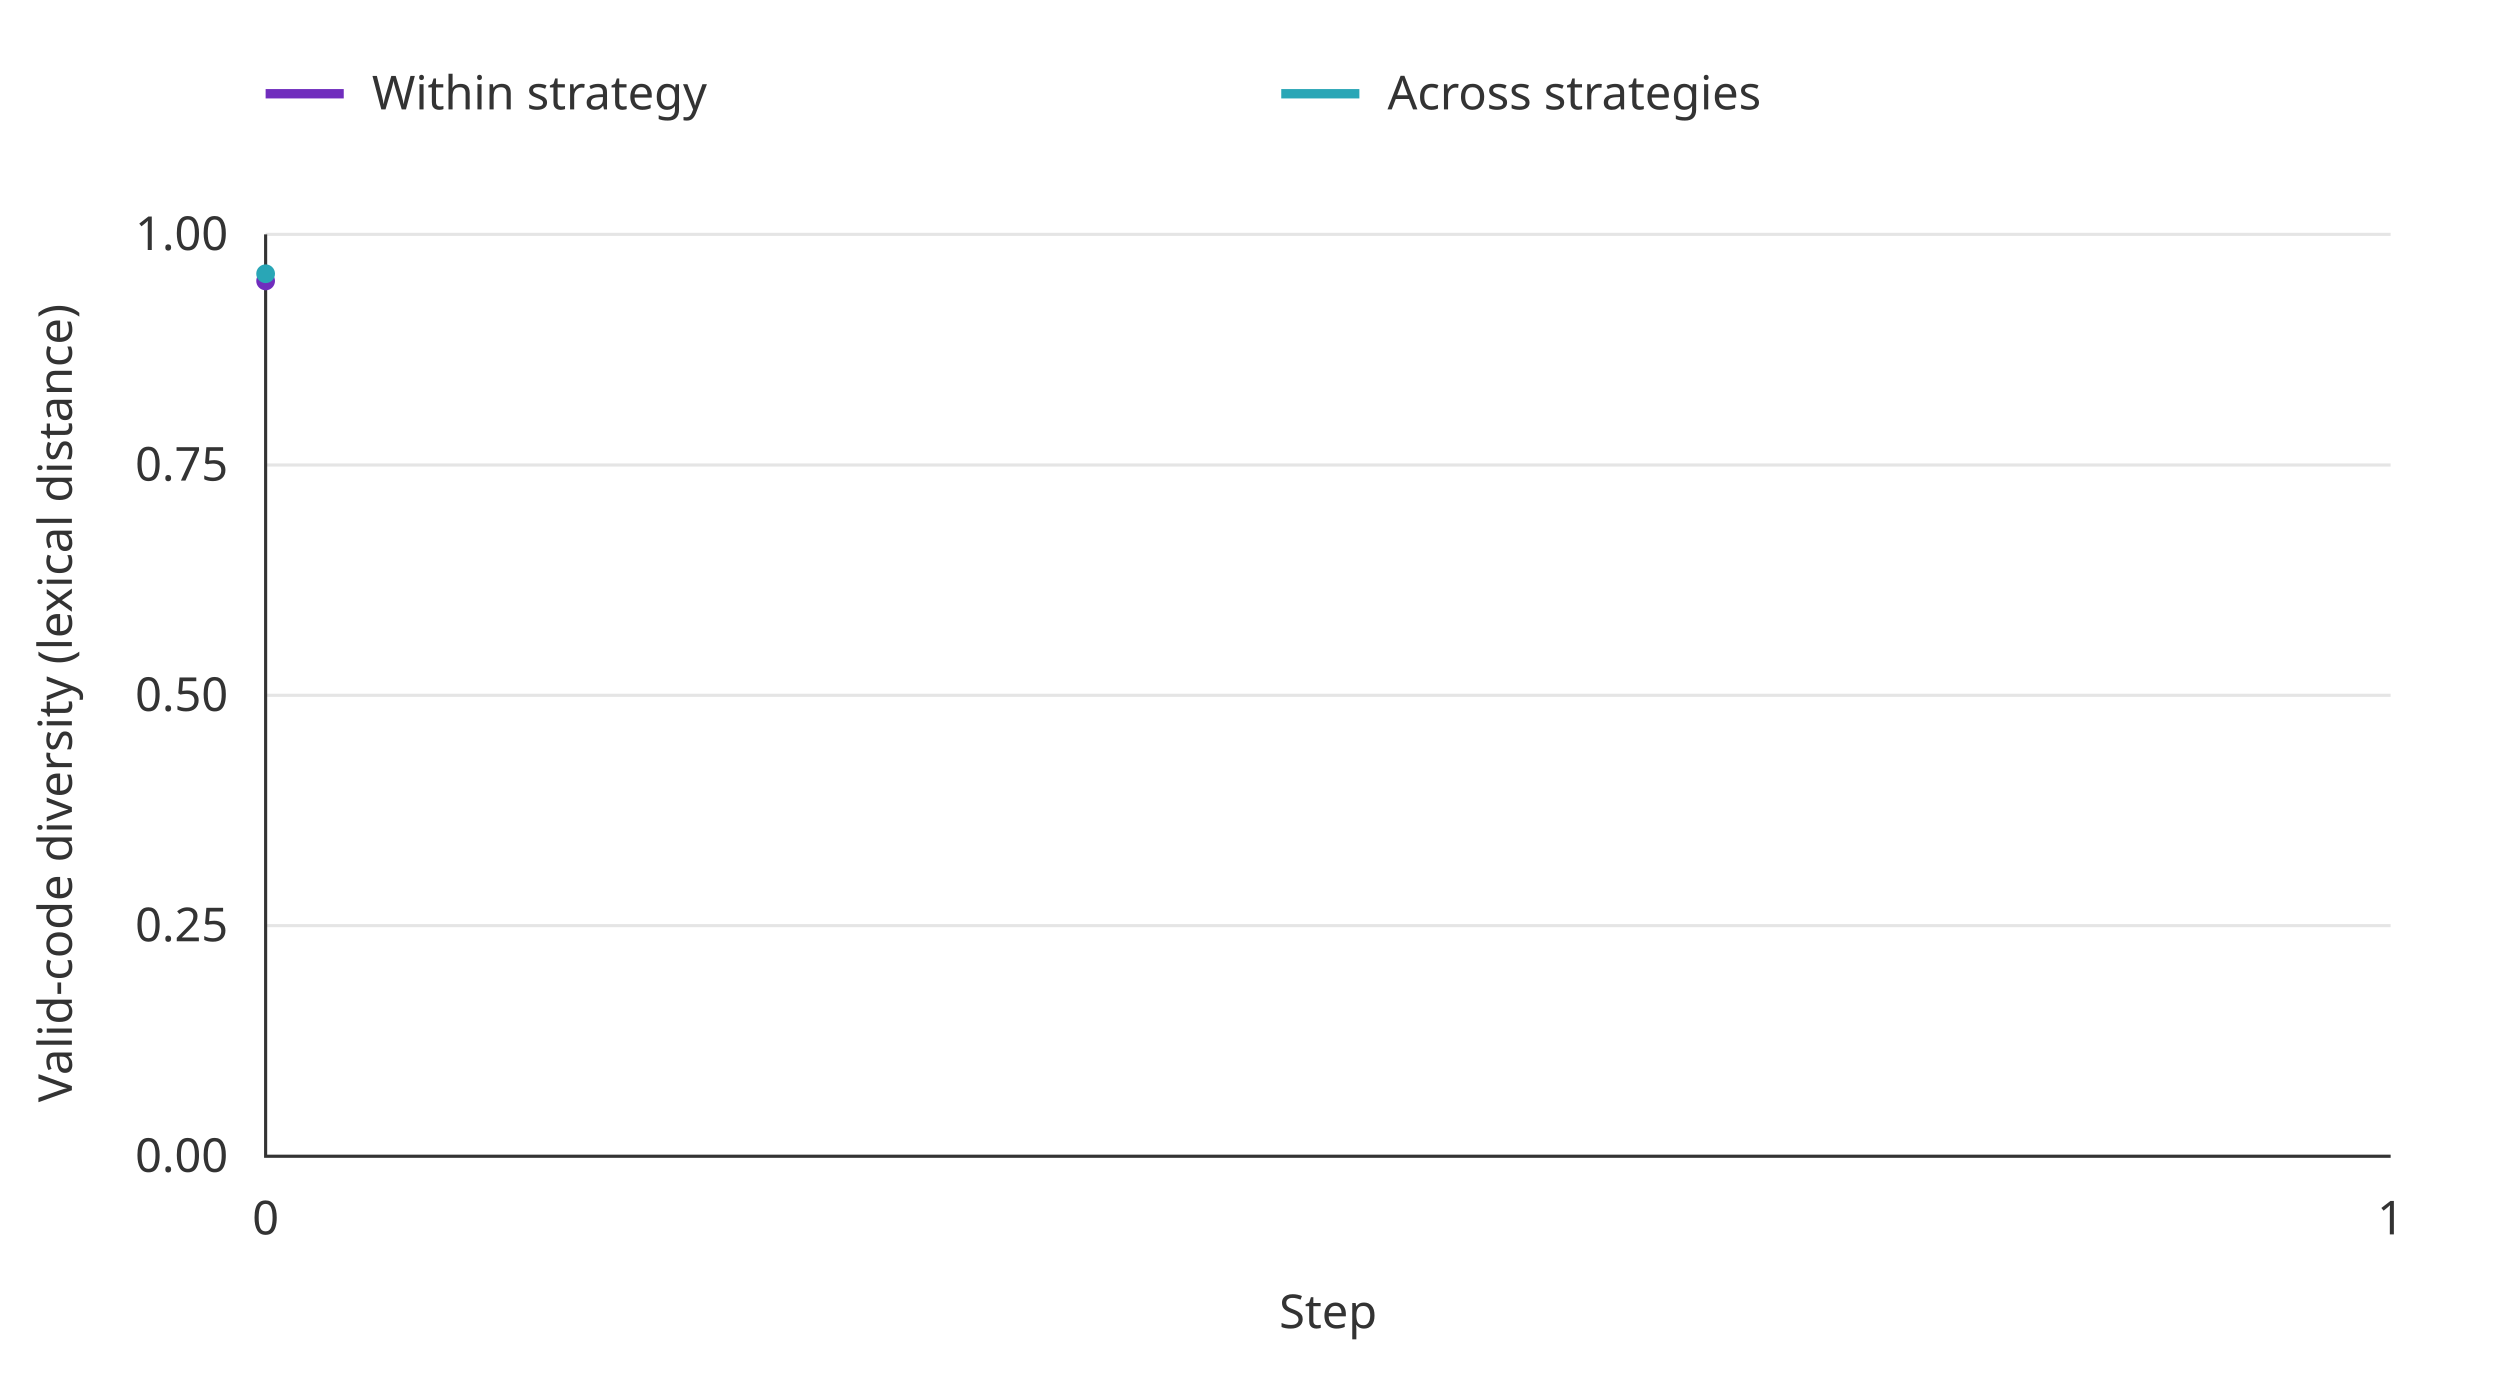
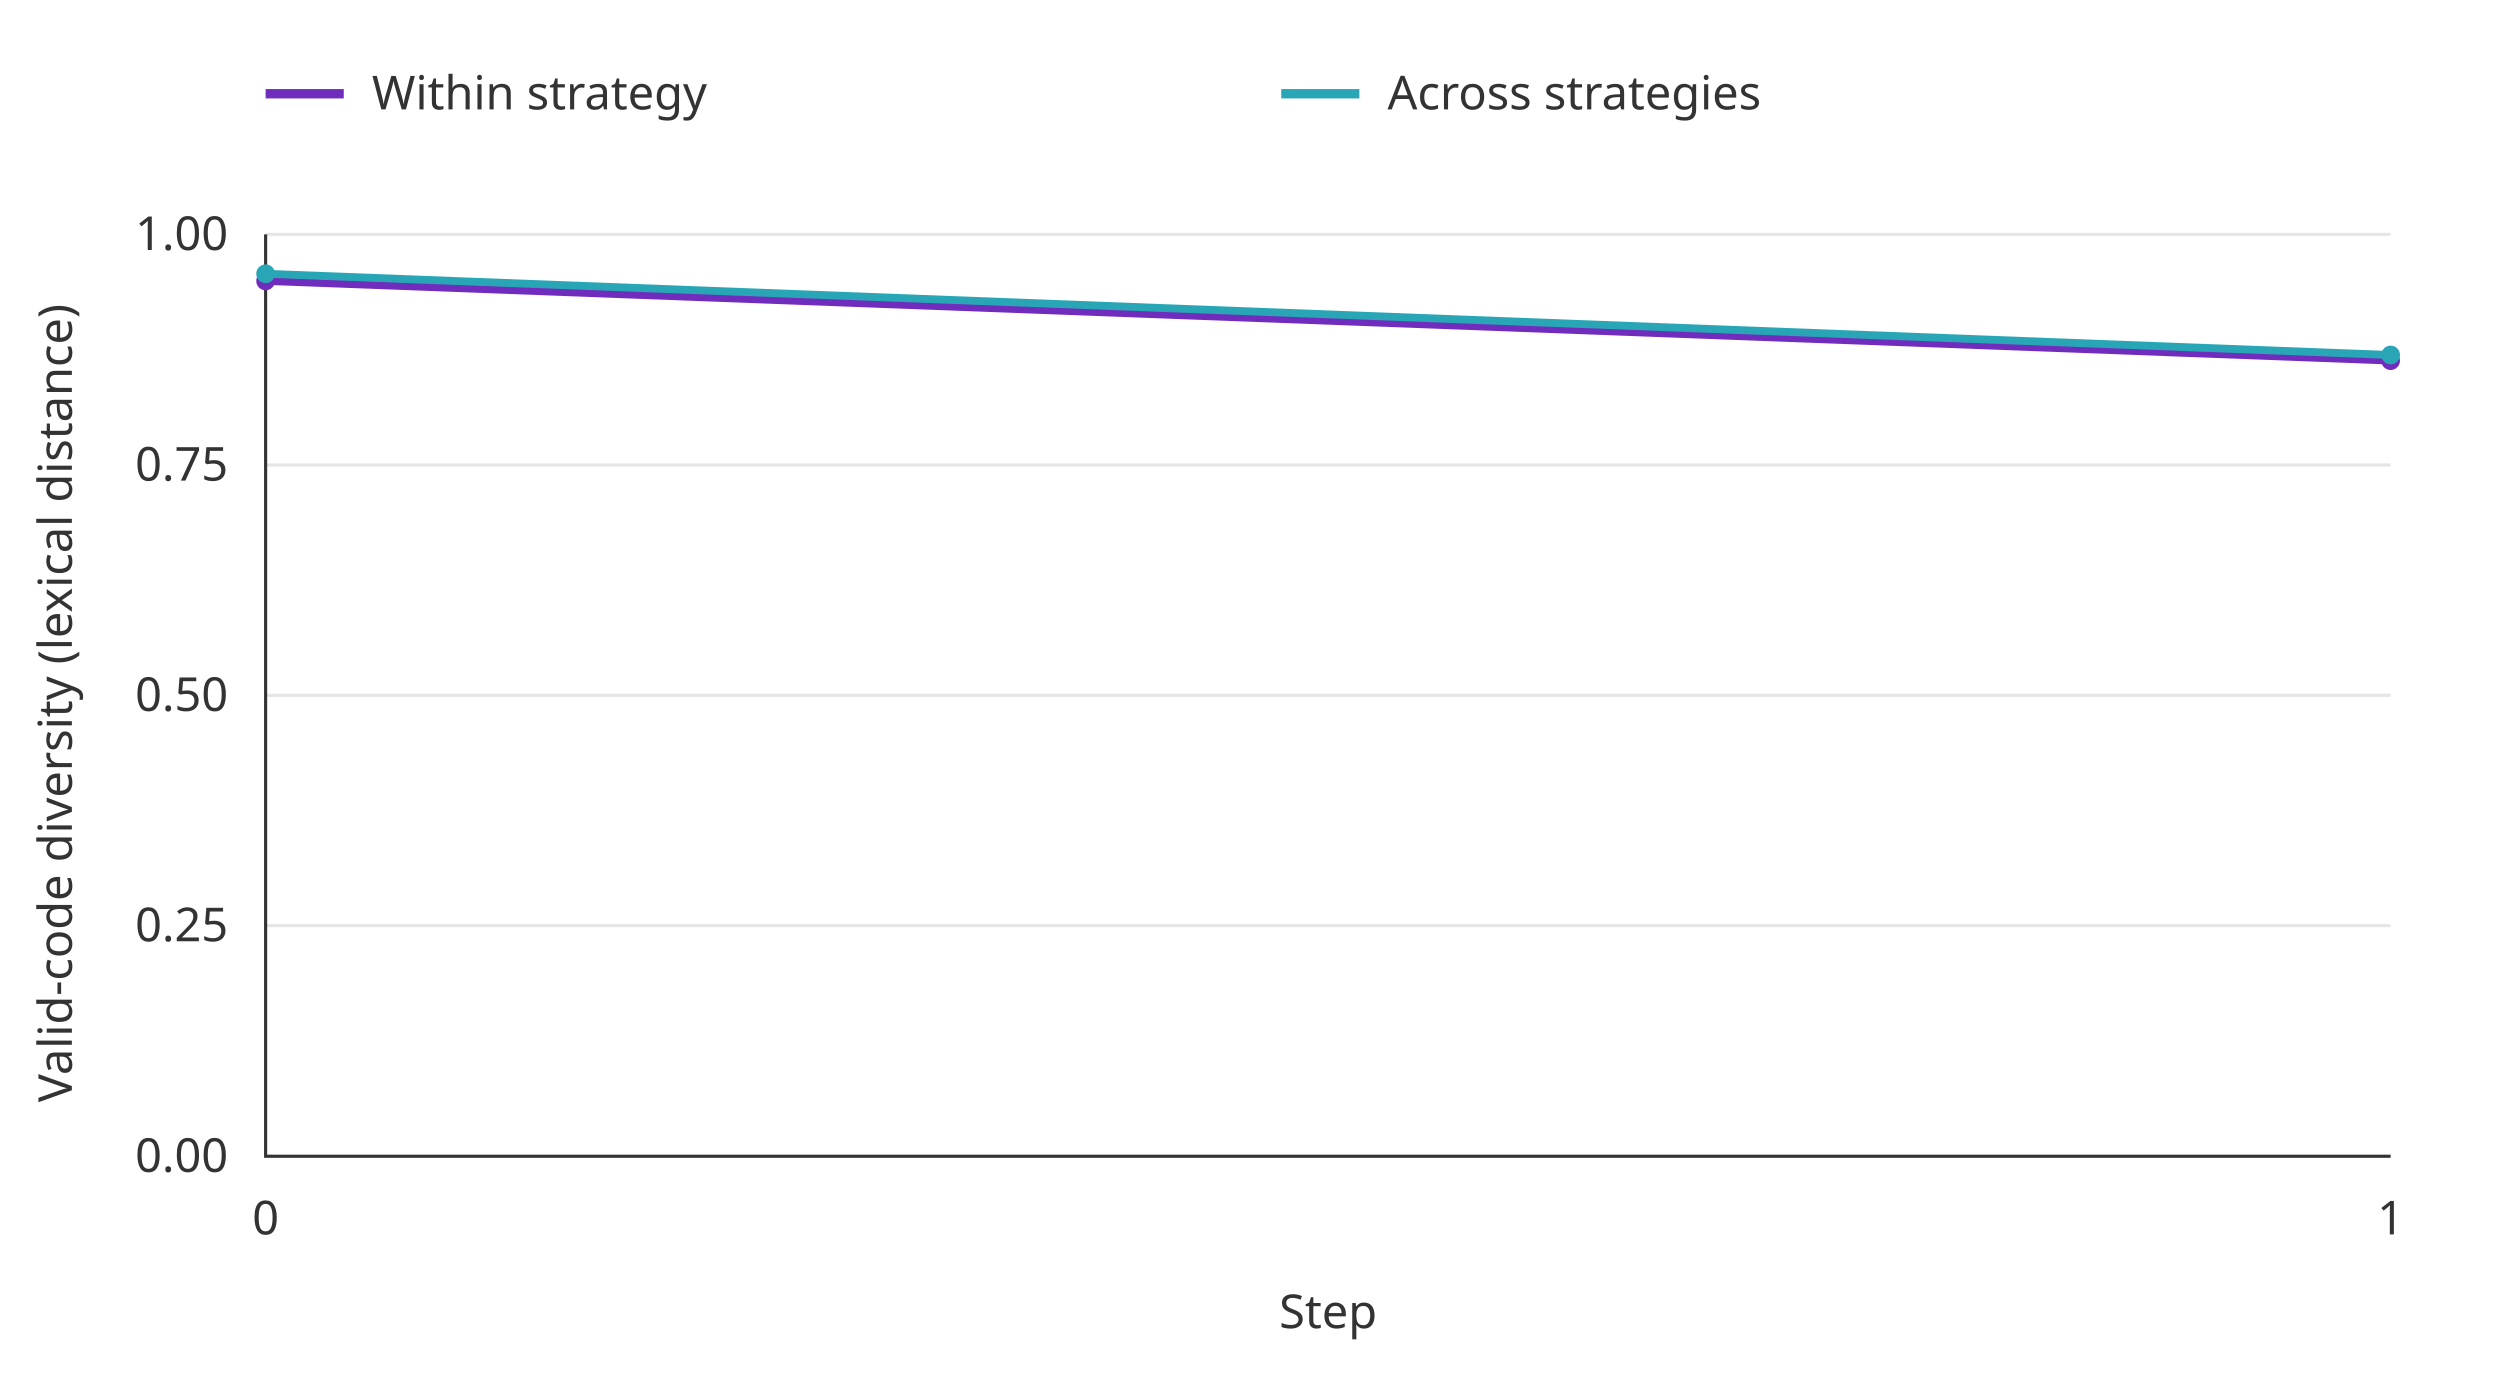
<svg xmlns="http://www.w3.org/2000/svg" width="800" height="440" viewBox="0 0 800 440">
  <rect width="100%" height="100%" fill="white" />
  <g font-family="sans-serif" font-size="15" fill="#333">
    <path d="M85,370.0 H765" stroke="#e5e5e5" />
    <text x="73" y="375.0" text-anchor="end">0.00</text>
    <path d="M85,296.2 H765" stroke="#e5e5e5" />
    <text x="73" y="301.2" text-anchor="end">0.25</text>
    <path d="M85,222.5 H765" stroke="#e5e5e5" />
    <text x="73" y="227.5" text-anchor="end">0.50</text>
    <path d="M85,148.8 H765" stroke="#e5e5e5" />
    <text x="73" y="153.8" text-anchor="end">0.75</text>
    <path d="M85,75.0 H765" stroke="#e5e5e5" />
    <text x="73" y="80.0" text-anchor="end">1.00</text>
    <text x="85.0" y="395" text-anchor="middle">0</text>
    <text x="765.0" y="395" text-anchor="middle">1</text>
    <path d="M85,75 V370 H765" fill="none" stroke="#333" />
    <text x="425" y="425" text-anchor="middle">Step</text>
    <text transform="translate(23,225) rotate(-90)" text-anchor="middle">Valid-code diversity (lexical distance)</text>
    <path d="M85,30 h25" stroke="#702dbd" stroke-width="3" />
    <text x="119" y="35">Within strategy</text>
    <circle cx="85.0" cy="89.9" r="3" fill="#702dbd" />
-     <polyline points="85.0,89.9" fill="none" stroke="#702dbd" stroke-width="2.5" />
+     <circle cx="765.0" cy="115.4" r="3" fill="#702dbd" />
+     <polyline points="85.0,89.9 765.0,115.4" fill="none" stroke="#702dbd" stroke-width="2.5" />
    <path d="M410,30 h25" stroke="#29a6b6" stroke-width="3" />
    <text x="444" y="35">Across strategies</text>
    <circle cx="85.0" cy="87.6" r="3" fill="#29a6b6" />
-     <polyline points="85.0,87.6" fill="none" stroke="#29a6b6" stroke-width="2.5" />
+     <circle cx="765.0" cy="113.6" r="3" fill="#29a6b6" />
+     <polyline points="85.0,87.6 765.0,113.6" fill="none" stroke="#29a6b6" stroke-width="2.5" />
  </g>
</svg>
